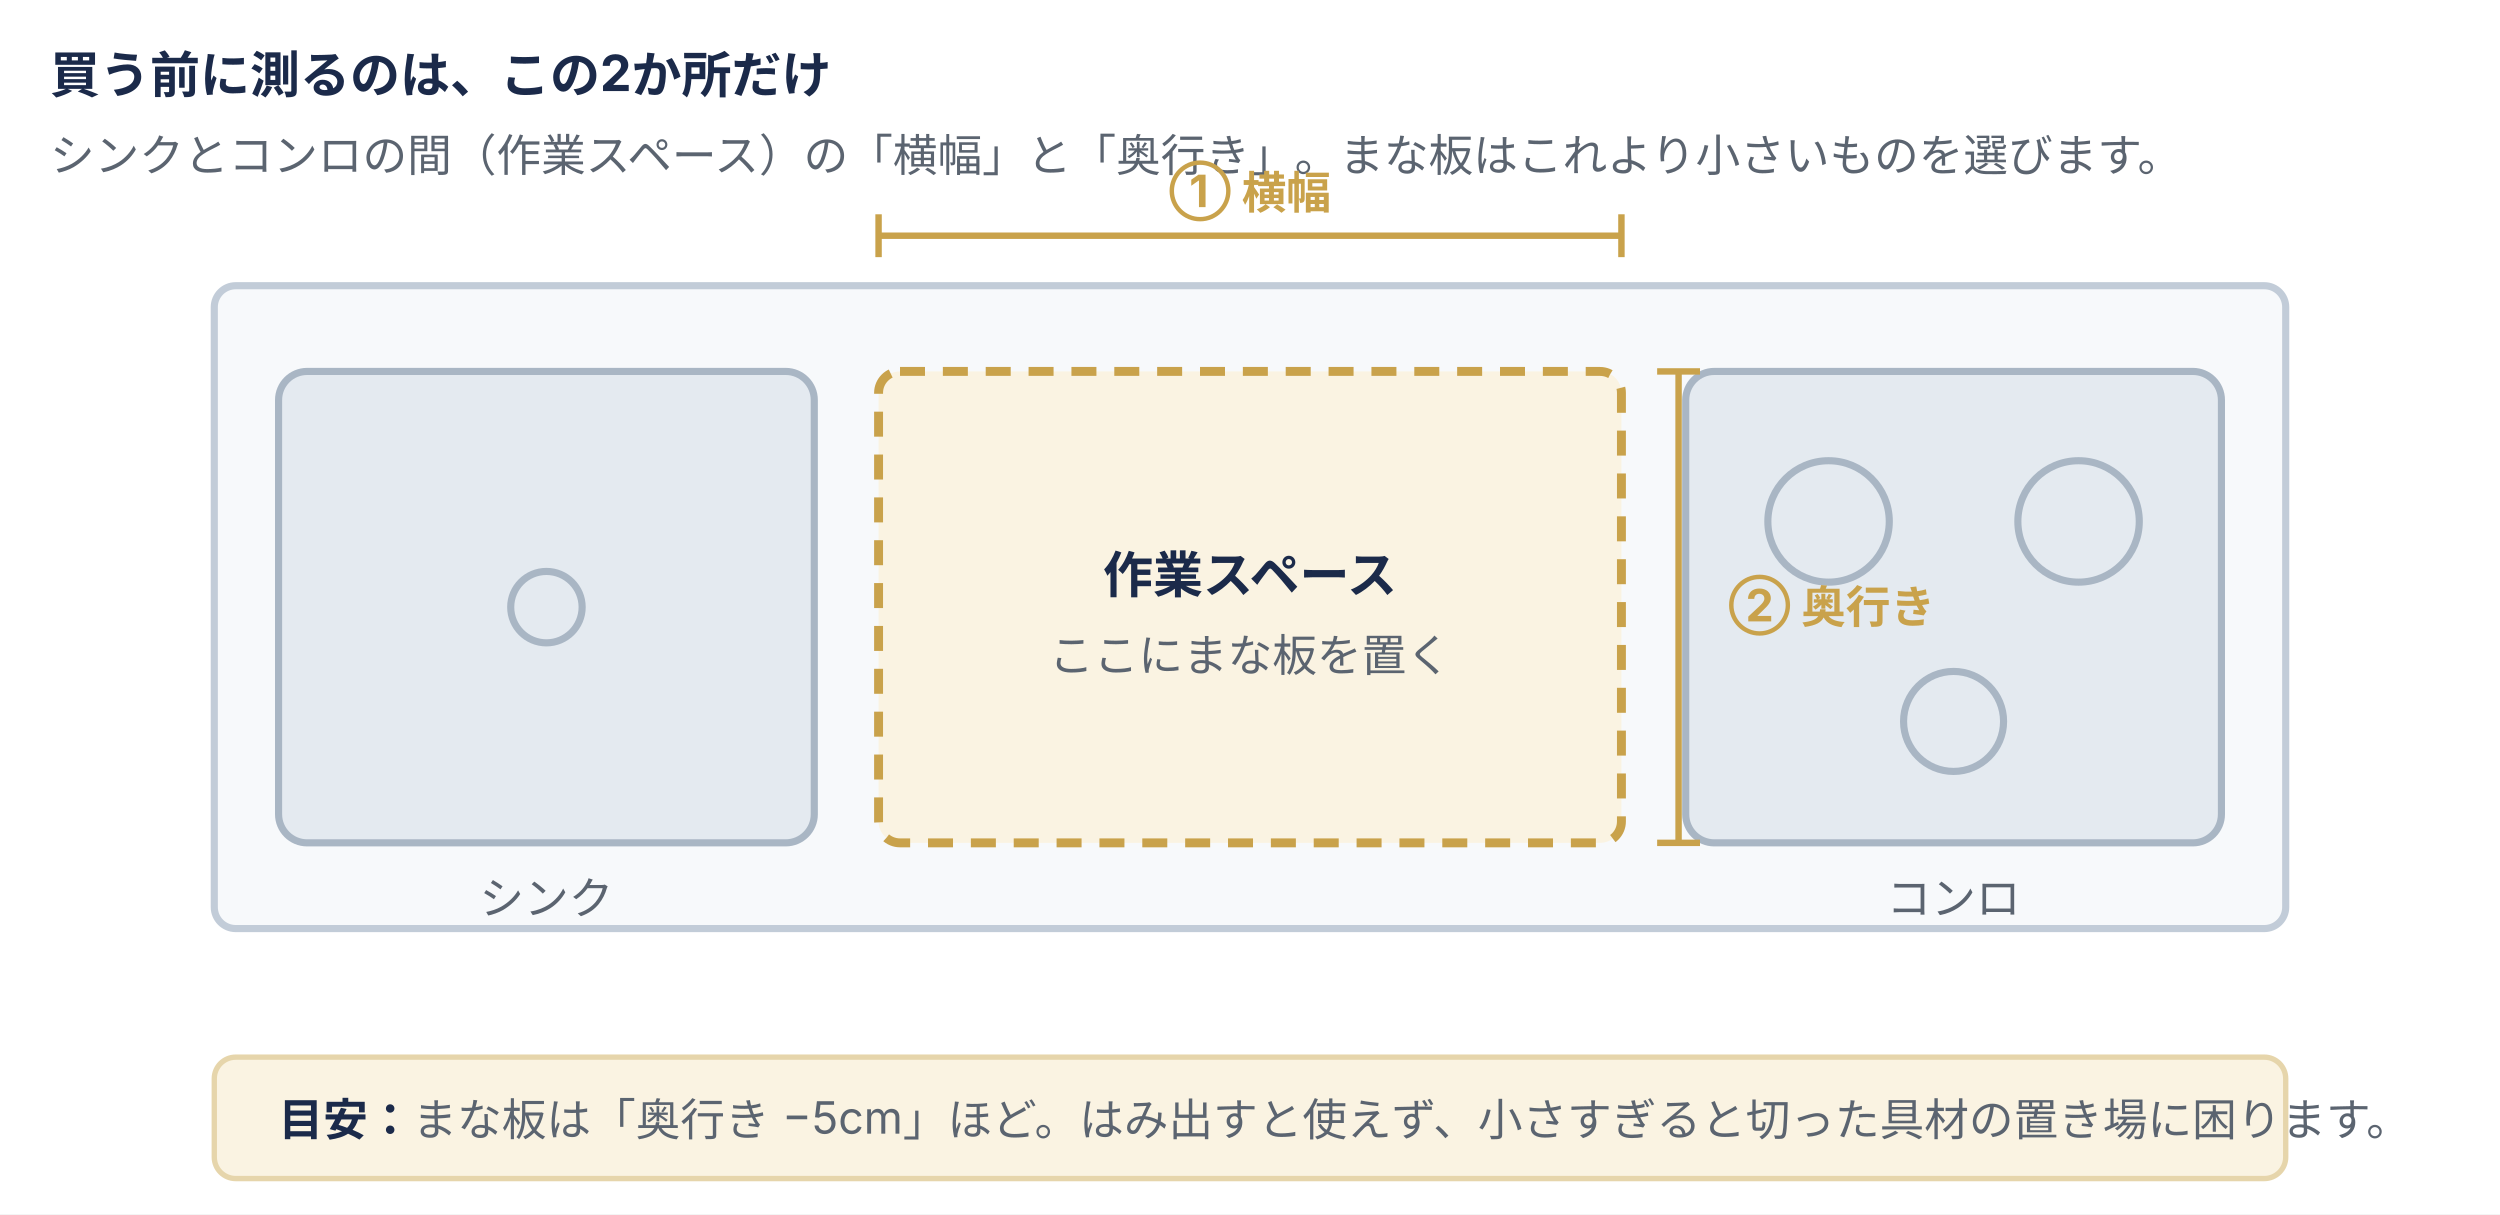
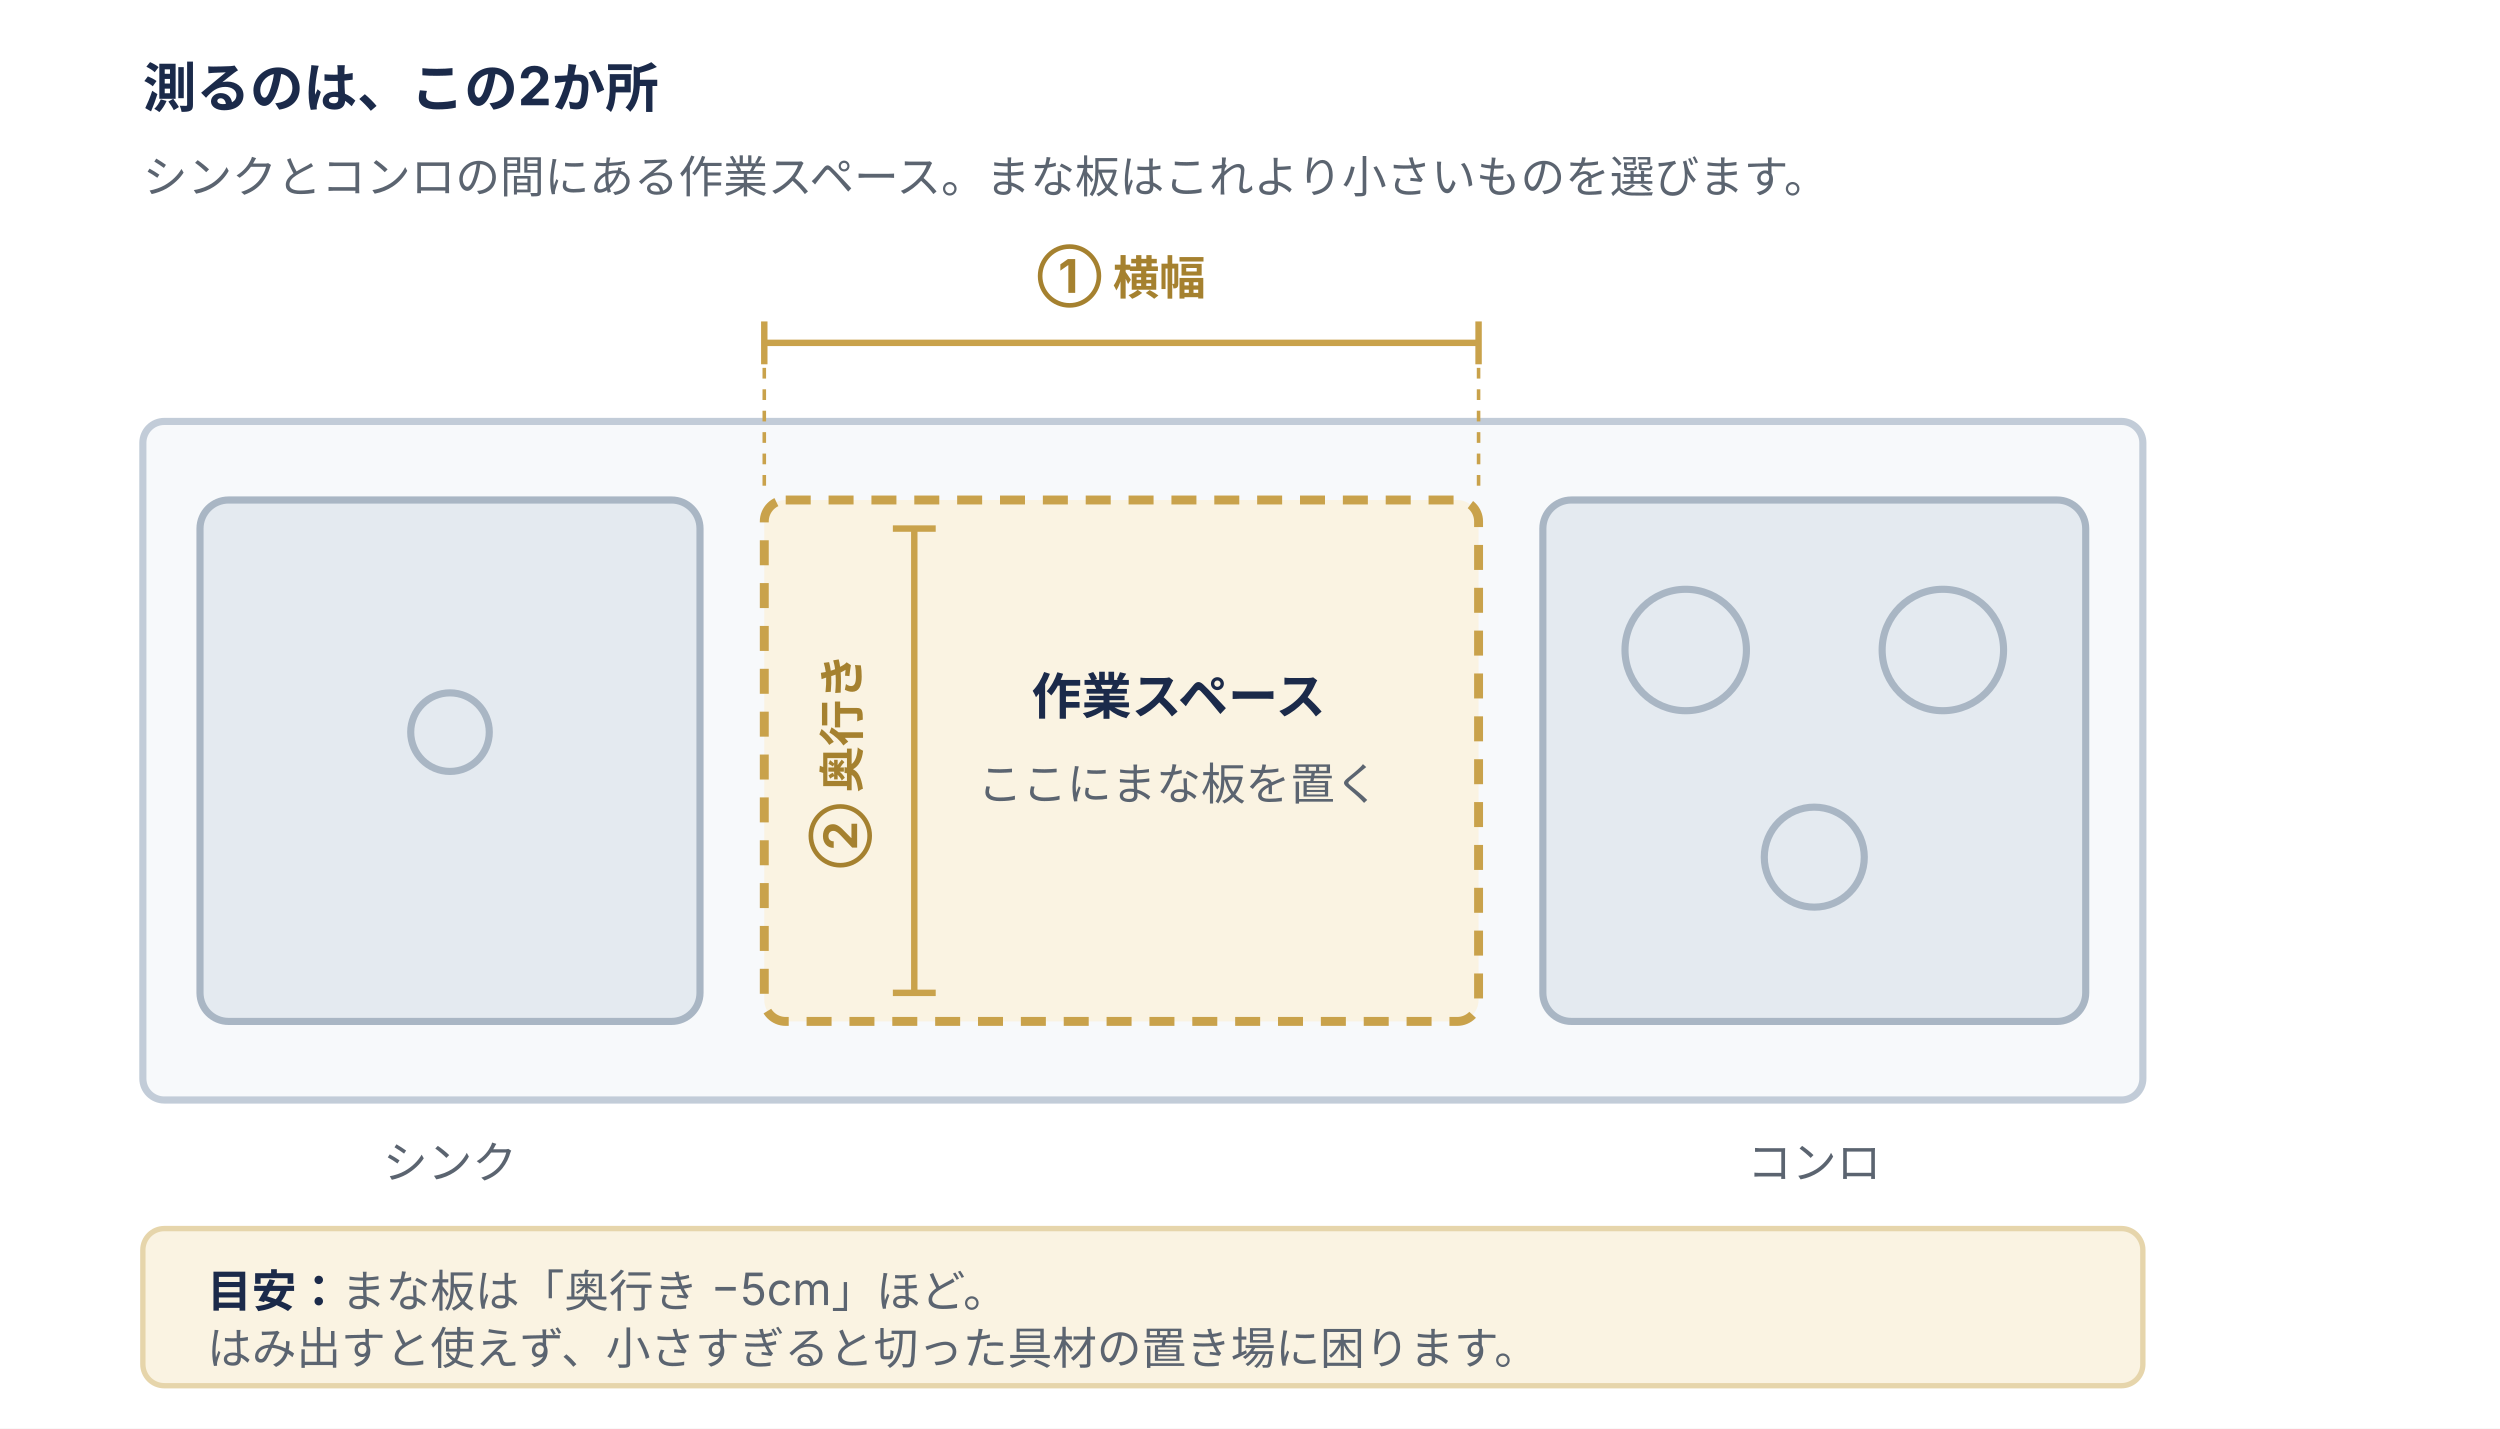
- <svg xmlns="http://www.w3.org/2000/svg" viewBox="0 0 700 340" width="700" height="340" role="img" aria-label="調理台の作業スペースの測り方を示した図">
+ <svg xmlns="http://www.w3.org/2000/svg" viewBox="0 0 700 400" width="700" height="400" role="img" aria-label="調理台の作業スペースの横幅と奥行きを測る位置を示した図">
  <style>
+     .ttl{font-family:-apple-system,'Hiragino Kaku Gothic ProN',sans-serif;font-size:15px;font-weight:700;fill:#1B2A4A}
+     .sub{font-family:-apple-system,'Hiragino Kaku Gothic ProN',sans-serif;font-size:12.5px;fill:#5b6470}
    .lbl{font-family:-apple-system,'Hiragino Kaku Gothic ProN',sans-serif;font-size:14px;font-weight:700;fill:#1B2A4A}
-     .sub{font-family:-apple-system,'Hiragino Kaku Gothic ProN',sans-serif;font-size:12.5px;fill:#5b6470}
-     .dim{font-family:-apple-system,'Hiragino Kaku Gothic ProN',sans-serif;font-size:12.5px;font-weight:700;fill:#C9A24B}
+     .dim{font-family:-apple-system,'Hiragino Kaku Gothic ProN',sans-serif;font-size:13px;font-weight:700;fill:#a5812f}
+     .dimline{stroke:#C9A24B;stroke-width:1.8;fill:none}
+     .ext{stroke:#C9A24B;stroke-width:1;stroke-dasharray:3 3;fill:none}
  </style>
-   <rect width="700" height="340" fill="#ffffff" />
-   <text x="14" y="26" class="lbl" font-size="15">買う前に測るのは、この2か所だけ</text>
-   <text x="14" y="48" class="sub">シンクとコンロの間（作業スペース）の「横幅」と「奥行き」。まな板はこれより小さいものを選びます。</text>
-   <g transform="translate(60,80)">
-     <rect x="0" y="0" width="580" height="180" rx="6" fill="#f7f9fb" stroke="#c2ccd8" stroke-width="2" />
-     <rect x="18" y="24" width="150" height="132" rx="8" fill="#e4eaf0" stroke="#a9b6c4" stroke-width="2" />
-     <circle cx="93" cy="90" r="10" fill="none" stroke="#a9b6c4" stroke-width="2" />
-     <text x="93" y="176" text-anchor="middle" class="sub">シンク</text>
-     <rect x="412" y="24" width="150" height="132" rx="8" fill="#e4eaf0" stroke="#a9b6c4" stroke-width="2" />
-     <circle cx="452" cy="66" r="17" fill="none" stroke="#a9b6c4" stroke-width="2" />
-     <circle cx="522" cy="66" r="17" fill="none" stroke="#a9b6c4" stroke-width="2" />
-     <circle cx="487" cy="122" r="14" fill="none" stroke="#a9b6c4" stroke-width="2" />
-     <text x="487" y="176" text-anchor="middle" class="sub">コンロ</text>
-     <rect x="186" y="24" width="208" height="132" rx="6" fill="#faf3e2" stroke="#C9A24B" stroke-width="2.5" stroke-dasharray="7 5" />
-     <text x="290" y="86" text-anchor="middle" class="lbl">作業スペース</text>
-     <text x="290" y="108" text-anchor="middle" class="sub">ここにまな板を置く</text>
-     <g stroke="#C9A24B" stroke-width="1.8">
-       <line x1="186" y1="-14" x2="394" y2="-14" />
-       <line x1="186" y1="-20" x2="186" y2="-8" />
-       <line x1="394" y1="-20" x2="394" y2="-8" />
-     </g>
-     <text x="290" y="-22" text-anchor="middle" class="dim">① 横幅</text>
-     <g stroke="#C9A24B" stroke-width="1.8">
-       <line x1="410" y1="24" x2="410" y2="156" />
-       <line x1="404" y1="24" x2="416" y2="24" />
-       <line x1="404" y1="156" x2="416" y2="156" />
-     </g>
-     <text x="424" y="94" class="dim">② 奥行き</text>
-   </g>
-   <g transform="translate(60,296)">
-     <rect x="0" y="0" width="580" height="34" rx="6" fill="#faf3e2" stroke="#e6d5ab" stroke-width="1.5" />
-     <text x="18" y="22" class="sub">
-       <tspan font-weight="700" fill="#1B2A4A">目安：</tspan>まな板は「奥行き −5cm」ほど。はみ出すと使えず、小さすぎると切った具材の置き場に困ります。</text>
-   </g>
+   <rect width="700" height="400" fill="#ffffff" />
+   <text x="40" y="30" class="ttl">測るのは、この2か所</text>
+   <text x="40" y="54" class="sub">シンクとコンロの間にある作業スペース。まな板はこれより小さいものを選びます。</text>
+   <rect x="40" y="118" width="560" height="190" rx="6" fill="#f7f9fb" stroke="#c2ccd8" stroke-width="2" />
+   <rect x="56" y="140" width="140" height="146" rx="8" fill="#e4eaf0" stroke="#a9b6c4" stroke-width="2" />
+   <circle cx="126" cy="205" r="11" fill="none" stroke="#a9b6c4" stroke-width="2" />
+   <text x="126" y="330" text-anchor="middle" class="sub">シンク</text>
+   <rect x="432" y="140" width="152" height="146" rx="8" fill="#e4eaf0" stroke="#a9b6c4" stroke-width="2" />
+   <circle cx="472" cy="182" r="17" fill="none" stroke="#a9b6c4" stroke-width="2" />
+   <circle cx="544" cy="182" r="17" fill="none" stroke="#a9b6c4" stroke-width="2" />
+   <circle cx="508" cy="240" r="14" fill="none" stroke="#a9b6c4" stroke-width="2" />
+   <text x="508" y="330" text-anchor="middle" class="sub">コンロ</text>
+   <rect x="214" y="140" width="200" height="146" rx="6" fill="#faf3e2" stroke="#C9A24B" stroke-width="2.5" stroke-dasharray="7 5" />
+   <text x="330" y="200" text-anchor="middle" class="lbl">作業スペース</text>
+   <text x="330" y="224" text-anchor="middle" class="sub">ここにまな板を置く</text>
+   <path class="ext" d="M214 136 V90" />
+   <path class="ext" d="M414 136 V90" />
+   <path class="dimline" d="M214 96 H414 M214 90 V102 M414 90 V102" />
+   <text x="314" y="82" text-anchor="middle" class="dim">① 横幅</text>
+   <path class="dimline" d="M256 148 V278 M250 148 H262 M250 278 H262" />
+   <text transform="translate(240,213) rotate(-90)" text-anchor="middle" class="dim">② 奥行き</text>
+   <rect x="40" y="344" width="560" height="44" rx="6" fill="#faf3e2" stroke="#e6d5ab" stroke-width="1.5" />
+   <text x="58" y="366" class="sub">
+     <tspan font-weight="700" fill="#1B2A4A">目安：</tspan>まな板は「奥行き −5cm」ほど。</text>
+   <text x="58" y="382" class="sub">はみ出すと使えず、小さすぎると切った具材の置き場に困ります。</text>
</svg>
